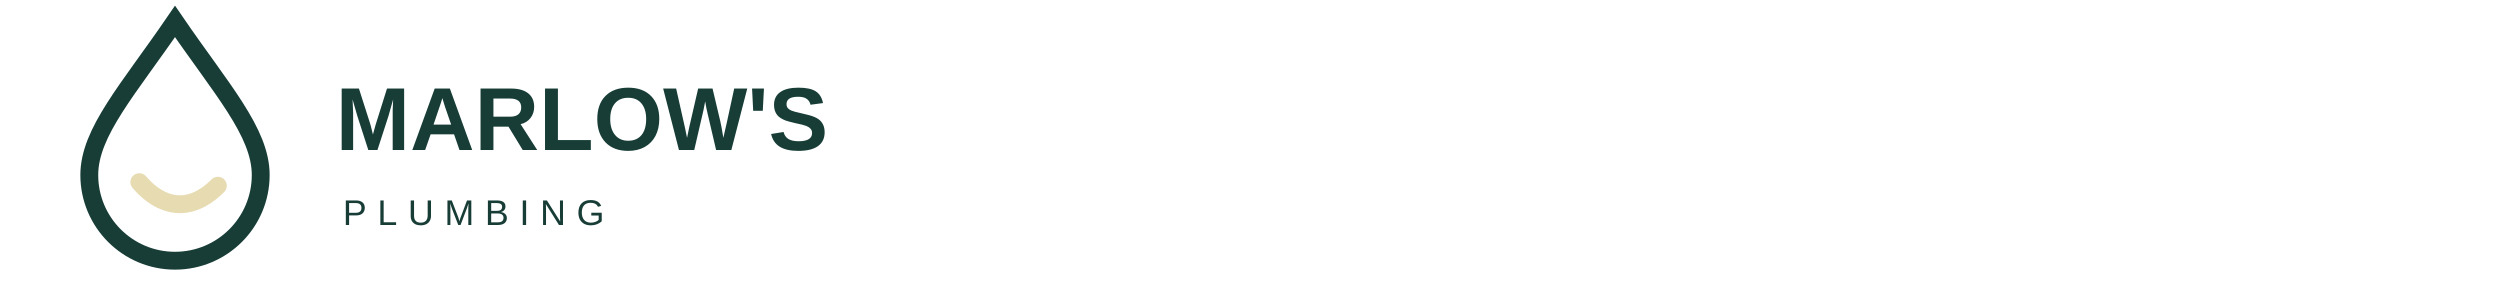
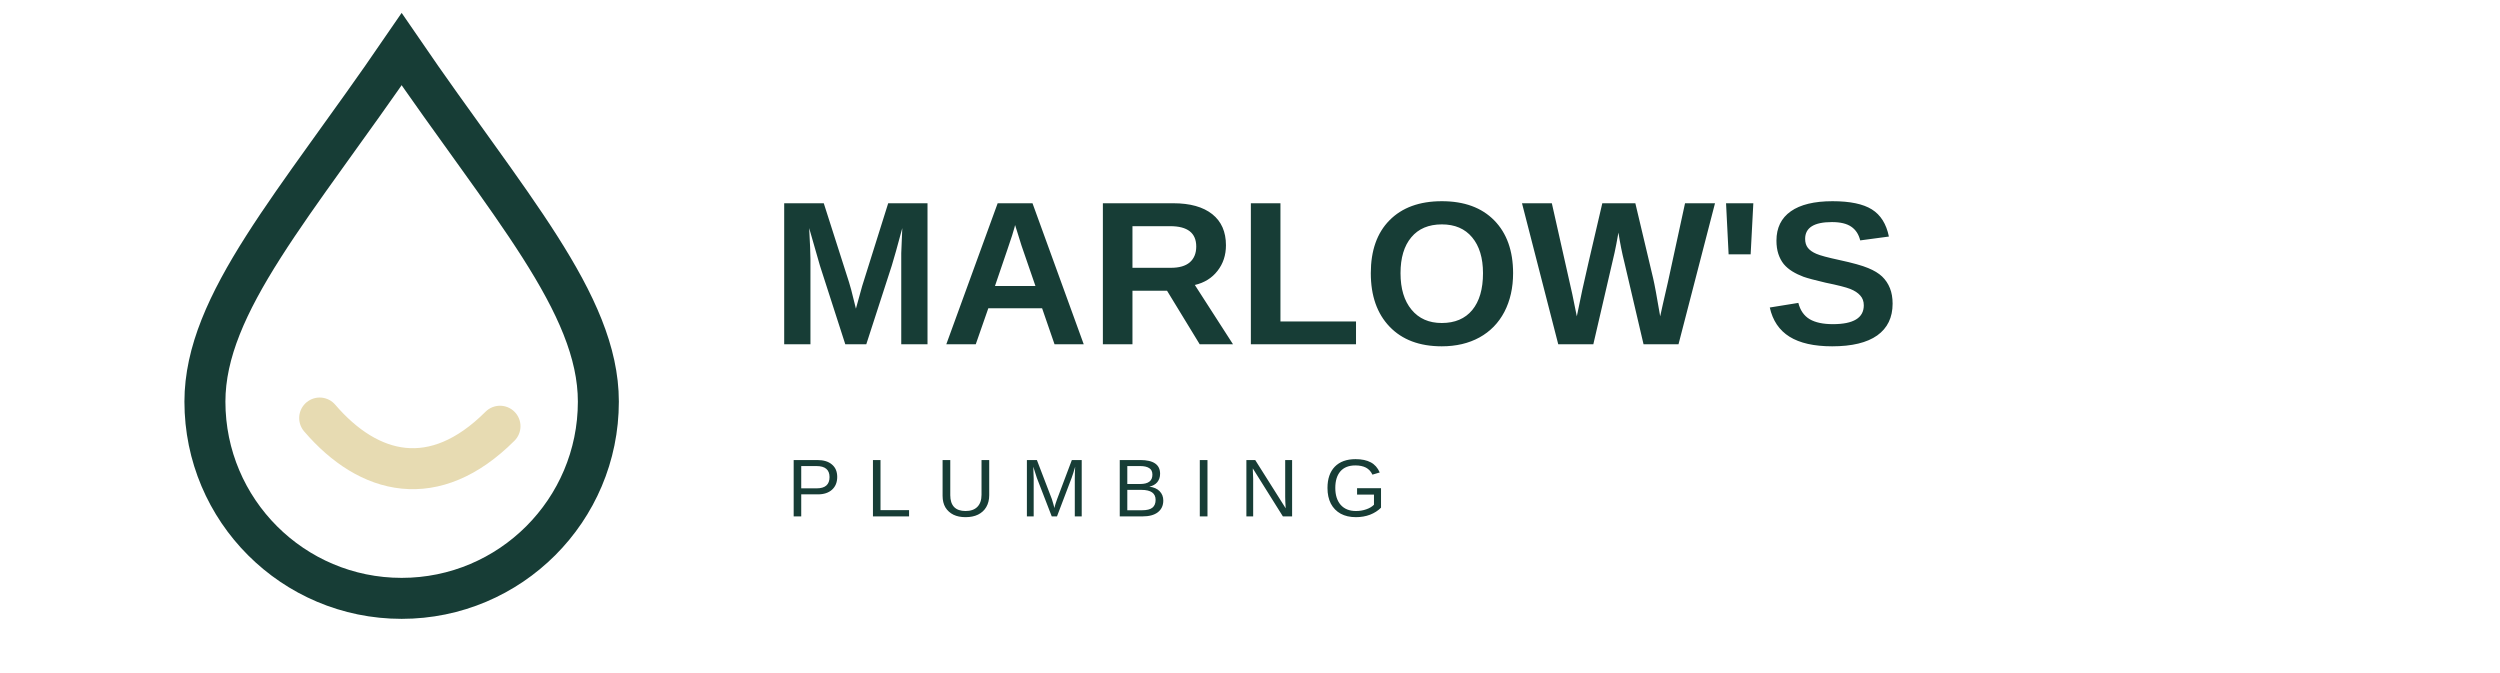
- <svg xmlns="http://www.w3.org/2000/svg" viewBox="0 0 700 82" role="img" aria-label="Marlow's Plumbing, Inc. logo concept C">
+ <svg xmlns="http://www.w3.org/2000/svg" viewBox="0 0 305 82" role="img" aria-label="Marlow's Plumbing, Inc. logo concept C">
  <path d="M49 6c-13 19-24 31-24 43a24 24 0 0 0 48 0C73 37 62 25 49 6Z" fill="none" stroke="#173d36" stroke-width="5" />
  <path d="M39 51c6 7 14 9 22 1" fill="none" stroke="#e7dbb2" stroke-width="5" stroke-linecap="round" />
  <text x="94" y="42" fill="#173d36" font-family="Arial,sans-serif" font-size="25" font-weight="800">MARLOW'S</text>
  <text x="96" y="63" fill="#173d36" font-family="Arial,sans-serif" font-size="10" letter-spacing="3">PLUMBING</text>
</svg>
